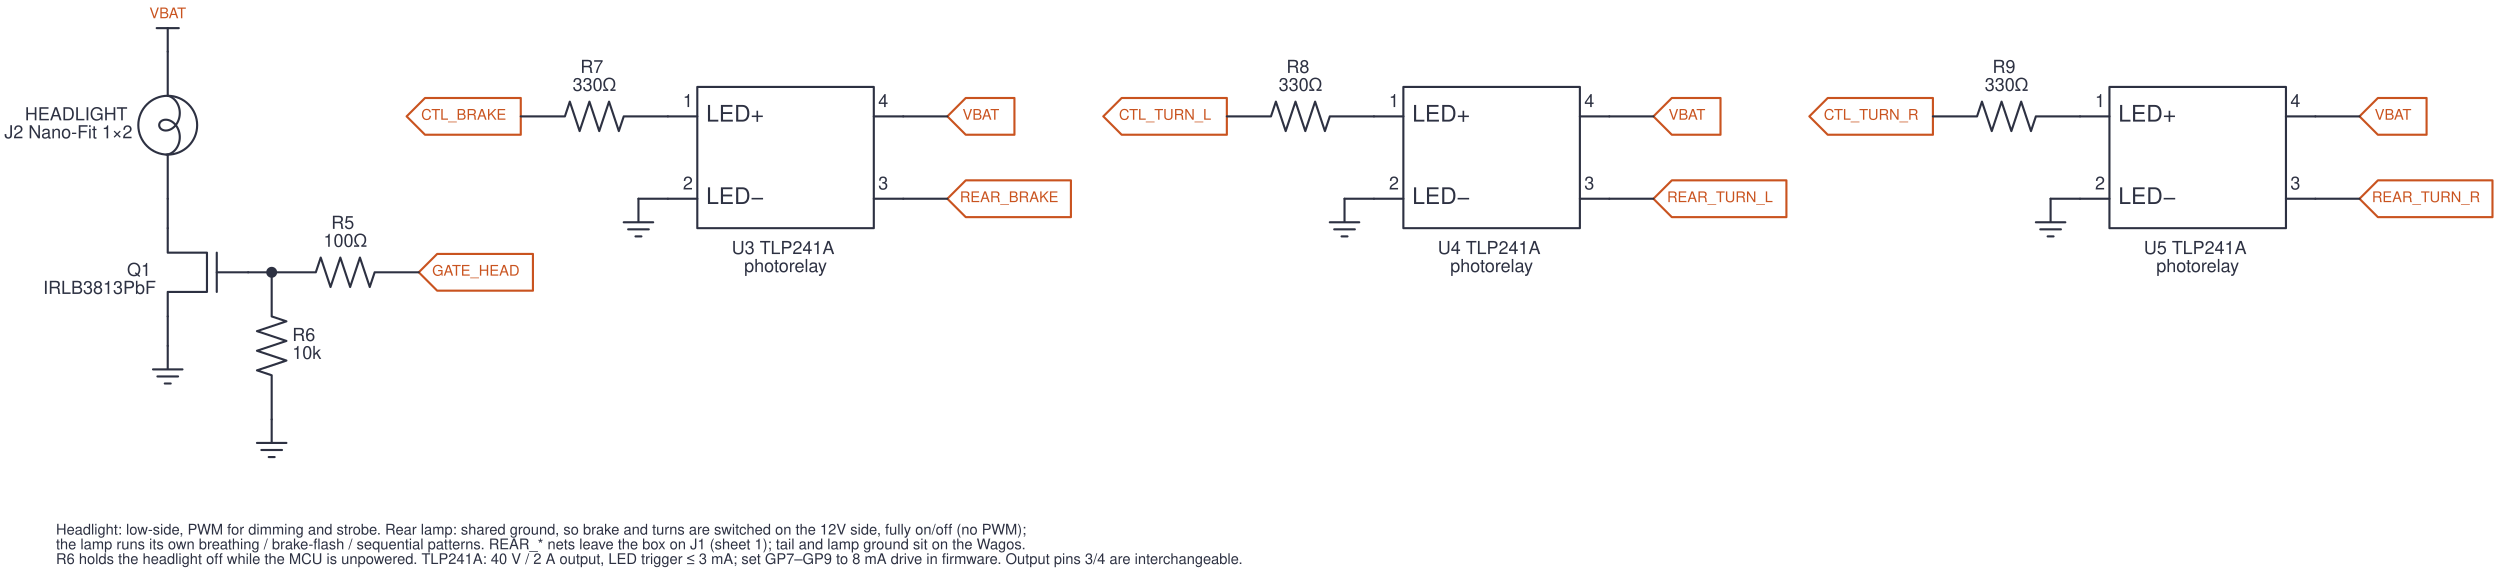
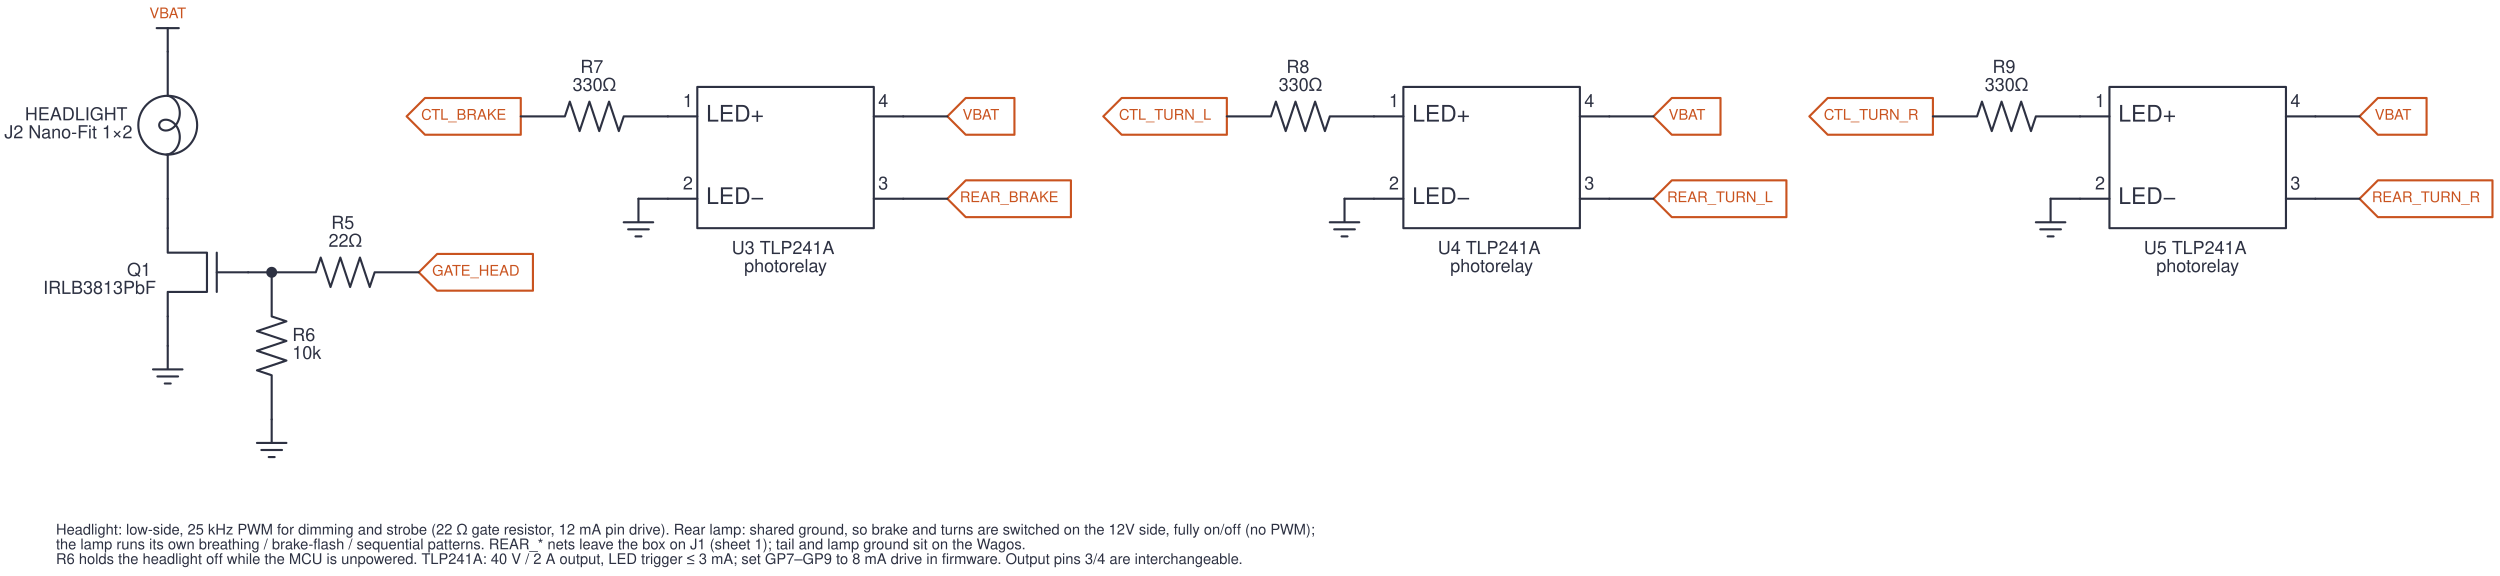
<svg xmlns="http://www.w3.org/2000/svg" xml:lang="en" height="352.1pt" width="1529.588pt" viewBox="-102.628 -103.6 1529.588 352.1" style="background-color:white;">
  <circle cx="-0" cy="-27" r="18" style="stroke:#2d3142;fill:none;stroke-width:1.3;stroke-dasharray:-;" />
  <polygon points="153.6,63 164.85,51.75 223.44,51.75 223.44,74.25 164.85,74.25 " style="stroke:#c9531f;fill:none;stroke-width:1.3;stroke-dasharray:-;stroke-linecap:round;stroke-linejoin:round;" />
  <polygon points="157.41,-43.65 216,-43.65 216,-21.15 157.41,-21.15 146.16,-32.4 " style="stroke:#c9531f;fill:none;stroke-width:1.3;stroke-dasharray:-;stroke-linecap:round;stroke-linejoin:round;" />
  <polygon points="477,-32.4 488.25,-43.65 518.04,-43.65 518.04,-21.15 488.25,-21.15 " style="stroke:#c9531f;fill:none;stroke-width:1.3;stroke-dasharray:-;stroke-linecap:round;stroke-linejoin:round;" />
  <polygon points="477,18 488.25,6.75 552.6,6.75 552.6,29.25 488.25,29.25 " style="stroke:#c9531f;fill:none;stroke-width:1.3;stroke-dasharray:-;stroke-linecap:round;stroke-linejoin:round;" />
  <polygon points="583.65,-43.65 648,-43.65 648,-21.15 583.65,-21.15 572.4,-32.4 " style="stroke:#c9531f;fill:none;stroke-width:1.3;stroke-dasharray:-;stroke-linecap:round;stroke-linejoin:round;" />
  <polygon points="909,-32.4 920.25,-43.65 950.04,-43.65 950.04,-21.15 920.25,-21.15 " style="stroke:#c9531f;fill:none;stroke-width:1.3;stroke-dasharray:-;stroke-linecap:round;stroke-linejoin:round;" />
  <polygon points="909,18 920.25,6.75 990.36,6.75 990.36,29.25 920.25,29.25 " style="stroke:#c9531f;fill:none;stroke-width:1.3;stroke-dasharray:-;stroke-linecap:round;stroke-linejoin:round;" />
  <polygon points="1015.65,-43.65 1080,-43.65 1080,-21.15 1015.65,-21.15 1004.4,-32.4 " style="stroke:#c9531f;fill:none;stroke-width:1.3;stroke-dasharray:-;stroke-linecap:round;stroke-linejoin:round;" />
  <polygon points="1341,-32.4 1352.25,-43.65 1382.04,-43.65 1382.04,-21.15 1352.25,-21.15 " style="stroke:#c9531f;fill:none;stroke-width:1.3;stroke-dasharray:-;stroke-linecap:round;stroke-linejoin:round;" />
  <polygon points="1341,18 1352.25,6.75 1422.36,6.75 1422.36,29.25 1352.25,29.25 " style="stroke:#c9531f;fill:none;stroke-width:1.3;stroke-dasharray:-;stroke-linecap:round;stroke-linejoin:round;" />
  <path d="M 0.0,-72.0 L 0,-86.4" style="stroke:#2d3142;fill:none;stroke-width:1.3;stroke-dasharray:-;stroke-linecap:round;stroke-linejoin:round;" />
  <path d="M 0.0,-86.4 L -6.75,-86.4" style="stroke:#2d3142;fill:none;stroke-width:1.3;stroke-dasharray:-;stroke-linecap:round;stroke-linejoin:round;" />
  <path d="M 0.0,-86.4 L 6.75,-86.4" style="stroke:#2d3142;fill:none;stroke-width:1.3;stroke-dasharray:-;stroke-linecap:round;stroke-linejoin:round;" />
  <path d="M 0.0,-72.0 L -0,-45 L -0,-45 M -0,-9 L -0,-9 L -0,18" style="stroke:#2d3142;fill:none;stroke-width:1.3;stroke-dasharray:-;stroke-linecap:round;stroke-linejoin:round;" />
  <path d="M -4.9598195365467806e-15,-45.0 L 0.626,-44.844 L 1.256,-44.623 L 1.884,-44.336 L 2.505,-43.983 L 3.11,-43.566 L 3.696,-43.088 L 4.255,-42.549 L 4.782,-41.953 L 5.272,-41.305 L 5.721,-40.607 L 6.122,-39.865 L 6.473,-39.083 L 6.77,-38.268 L 7.01,-37.425 L 7.19,-36.559 L 7.309,-35.678 L 7.366,-34.788 L 7.359,-33.895 L 7.29,-33.006 L 7.158,-32.128 L 6.966,-31.266 L 6.714,-30.428 L 6.406,-29.619 L 6.045,-28.845 L 5.634,-28.112 L 5.177,-27.424 L 4.678,-26.785 L 4.144,-26.201 L 3.579,-25.674 L 2.989,-25.208 L 2.38,-24.804 L 1.758,-24.465 L 1.128,-24.191 L 0.499,-23.983 L -0.126,-23.84 L -0.738,-23.762 L -1.332,-23.747 L -1.902,-23.793 L -2.442,-23.897 L -2.947,-24.056 L -3.412,-24.265 L -3.832,-24.521 L -4.203,-24.817 L -4.521,-25.15 L -4.783,-25.514 L -4.986,-25.901 L -5.129,-26.307 L -5.21,-26.724 L -5.228,-27.147 L -5.183,-27.568 L -5.075,-27.981 L -4.906,-28.379 L -4.676,-28.757 L -4.39,-29.108 L -4.048,-29.426 L -3.656,-29.706 L -3.216,-29.942 L -2.733,-30.13 L -2.212,-30.265 L -1.659,-30.345 L -1.078,-30.364 L -0.475,-30.323 L 0.143,-30.217 L 0.77,-30.046 L 1.401,-29.809 L 2.028,-29.507 L 2.645,-29.14 L 3.247,-28.709 L 3.827,-28.216 L 4.379,-27.664 L 4.898,-27.056 L 5.379,-26.395 L 5.817,-25.687 L 6.207,-24.935 L 6.546,-24.145 L 6.83,-23.323 L 7.056,-22.474 L 7.223,-21.605 L 7.328,-20.721 L 7.37,-19.83 L 7.349,-18.937 L 7.265,-18.05 L 7.12,-17.175 L 6.913,-16.318 L 6.648,-15.486 L 6.328,-14.685 L 5.955,-13.92 L 5.532,-13.196 L 5.066,-12.519 L 4.559,-11.893 L 4.017,-11.322 L 3.446,-10.809 L 2.851,-10.356 L 2.238,-9.967 L 1.613,-9.643 L 0.983,-9.384 L 0.354,-9.191 L -0.268,-9.063 L -0.876,-9" style="stroke:#2d3142;fill:none;stroke-width:1.3;stroke-dasharray:-;stroke-linecap:round;stroke-linejoin:round;" />
  <path d="M -1.6532731788489267e-14,18.0 L -0,27 L -0,36" style="stroke:#2d3142;fill:none;stroke-width:1.3;stroke-dasharray:-;stroke-linecap:round;stroke-linejoin:round;" />
  <path d="M -1.983927814618712e-14,36.0 L -0,51 L 24,51 L 24,75 L -0,75 L -0,90" style="stroke:#2d3142;fill:none;stroke-width:1.3;stroke-dasharray:-;stroke-linecap:round;stroke-linejoin:round;" />
  <path d="M 30,51 L 30,75" style="stroke:#2d3142;fill:none;stroke-width:1.3;stroke-dasharray:-;stroke-linecap:round;stroke-linejoin:round;" />
  <path d="M 30,63.0 L 49.2,63" style="stroke:#2d3142;fill:none;stroke-width:1.3;stroke-dasharray:-;stroke-linecap:round;stroke-linejoin:round;" />
  <path d="M -1.983927814618712e-14,90.0 L -0,99 L -0,108" style="stroke:#2d3142;fill:none;stroke-width:1.3;stroke-dasharray:-;stroke-linecap:round;stroke-linejoin:round;" />
  <path d="M -2.314582450388497e-14,108.0 L -0,122.4 L -9,122.4 L 9,122.4 M -6.3,126.72 L 6.3,126.72 M -1.8,131.04 L 1.8,131.04" style="stroke:#2d3142;fill:none;stroke-width:1.3;stroke-dasharray:-;stroke-linecap:round;stroke-linejoin:round;" />
  <path d="M 49.2,63.0 L 56.4,63 L 63.6,63" style="stroke:#2d3142;fill:none;stroke-width:1.3;stroke-dasharray:-;stroke-linecap:round;stroke-linejoin:round;" />
  <path d="M 63.6,63.0 L 90.6,63 L 93.6,54 L 99.6,72 L 105.6,54 L 111.6,72 L 117.6,54 L 123.6,72 L 126.6,63 L 153.6,63" style="stroke:#2d3142;fill:none;stroke-width:1.3;stroke-dasharray:-;stroke-linecap:round;stroke-linejoin:round;" />
  <path d="M 63.6,63.0 L 63.6,90 L 72.6,93 L 54.6,99 L 72.6,105 L 54.6,111 L 72.6,117 L 54.6,123 L 63.6,126 L 63.6,153" style="stroke:#2d3142;fill:none;stroke-width:1.3;stroke-dasharray:-;stroke-linecap:round;stroke-linejoin:round;" />
  <path d="M 63.6,153.0 L 63.6,167.4 L 54.6,167.4 L 72.6,167.4 M 57.3,171.72 L 69.9,171.72 M 61.8,176.04 L 65.4,176.04" style="stroke:#2d3142;fill:none;stroke-width:1.3;stroke-dasharray:-;stroke-linecap:round;stroke-linejoin:round;" />
  <path d="M 324.0,36.0 L 432,36 L 432,-50.4 L 324,-50.4 L 324,36" style="stroke:#2d3142;fill:none;stroke-width:1.3;stroke-dasharray:-;stroke-linecap:round;stroke-linejoin:round;" />
  <path d="M 324.0,-32.4 L 306,-32.4" style="stroke:#2d3142;fill:none;stroke-width:1.3;stroke-dasharray:-;stroke-linecap:round;stroke-linejoin:round;" />
  <path d="M 324.0,18.0 L 306,18" style="stroke:#2d3142;fill:none;stroke-width:1.3;stroke-dasharray:-;stroke-linecap:round;stroke-linejoin:round;" />
  <path d="M 432.0,-32.4 L 450,-32.4" style="stroke:#2d3142;fill:none;stroke-width:1.3;stroke-dasharray:-;stroke-linecap:round;stroke-linejoin:round;" />
  <path d="M 432.0,18.0 L 450,18" style="stroke:#2d3142;fill:none;stroke-width:1.3;stroke-dasharray:-;stroke-linecap:round;stroke-linejoin:round;" />
  <path d="M 306.0,-32.4 L 279,-32.4 L 276,-23.4 L 270,-41.4 L 264,-23.4 L 258,-41.4 L 252,-23.4 L 246,-41.4 L 243,-32.4 L 216,-32.4" style="stroke:#2d3142;fill:none;stroke-width:1.3;stroke-dasharray:-;stroke-linecap:round;stroke-linejoin:round;" />
  <path d="M 306.0,18.0 L 297,18 L 288,18" style="stroke:#2d3142;fill:none;stroke-width:1.3;stroke-dasharray:-;stroke-linecap:round;stroke-linejoin:round;" />
  <path d="M 288.0,18 L 288,32.4 L 279,32.4 L 297,32.4 M 281.7,36.72 L 294.3,36.72 M 286.2,41.04 L 289.8,41.04" style="stroke:#2d3142;fill:none;stroke-width:1.3;stroke-dasharray:-;stroke-linecap:round;stroke-linejoin:round;" />
  <path d="M 450.0,-32.4 L 463.5,-32.4 L 477,-32.4" style="stroke:#2d3142;fill:none;stroke-width:1.3;stroke-dasharray:-;stroke-linecap:round;stroke-linejoin:round;" />
  <path d="M 450.0,18.0 L 463.5,18 L 477,18" style="stroke:#2d3142;fill:none;stroke-width:1.3;stroke-dasharray:-;stroke-linecap:round;stroke-linejoin:round;" />
  <path d="M 756.0,36.0 L 864,36 L 864,-50.4 L 756,-50.4 L 756,36" style="stroke:#2d3142;fill:none;stroke-width:1.3;stroke-dasharray:-;stroke-linecap:round;stroke-linejoin:round;" />
  <path d="M 756.0,-32.4 L 738,-32.4" style="stroke:#2d3142;fill:none;stroke-width:1.3;stroke-dasharray:-;stroke-linecap:round;stroke-linejoin:round;" />
  <path d="M 756.0,18.0 L 738,18" style="stroke:#2d3142;fill:none;stroke-width:1.3;stroke-dasharray:-;stroke-linecap:round;stroke-linejoin:round;" />
  <path d="M 864.0,-32.4 L 882,-32.4" style="stroke:#2d3142;fill:none;stroke-width:1.3;stroke-dasharray:-;stroke-linecap:round;stroke-linejoin:round;" />
  <path d="M 864.0,18.0 L 882,18" style="stroke:#2d3142;fill:none;stroke-width:1.3;stroke-dasharray:-;stroke-linecap:round;stroke-linejoin:round;" />
  <path d="M 738.0,-32.4 L 711,-32.4 L 708,-23.4 L 702,-41.4 L 696,-23.4 L 690,-41.4 L 684,-23.4 L 678,-41.4 L 675,-32.4 L 648,-32.4" style="stroke:#2d3142;fill:none;stroke-width:1.3;stroke-dasharray:-;stroke-linecap:round;stroke-linejoin:round;" />
  <path d="M 738.0,18.0 L 729,18 L 720,18" style="stroke:#2d3142;fill:none;stroke-width:1.3;stroke-dasharray:-;stroke-linecap:round;stroke-linejoin:round;" />
  <path d="M 720.0,18 L 720,32.4 L 711,32.4 L 729,32.4 M 713.7,36.72 L 726.3,36.72 M 718.2,41.04 L 721.8,41.04" style="stroke:#2d3142;fill:none;stroke-width:1.3;stroke-dasharray:-;stroke-linecap:round;stroke-linejoin:round;" />
  <path d="M 882.0,-32.4 L 895.5,-32.4 L 909,-32.4" style="stroke:#2d3142;fill:none;stroke-width:1.3;stroke-dasharray:-;stroke-linecap:round;stroke-linejoin:round;" />
  <path d="M 882.0,18.0 L 895.5,18 L 909,18" style="stroke:#2d3142;fill:none;stroke-width:1.3;stroke-dasharray:-;stroke-linecap:round;stroke-linejoin:round;" />
  <path d="M 1188.0,36.0 L 1296,36 L 1296,-50.4 L 1188,-50.4 L 1188,36" style="stroke:#2d3142;fill:none;stroke-width:1.3;stroke-dasharray:-;stroke-linecap:round;stroke-linejoin:round;" />
  <path d="M 1188.0,-32.4 L 1170,-32.4" style="stroke:#2d3142;fill:none;stroke-width:1.3;stroke-dasharray:-;stroke-linecap:round;stroke-linejoin:round;" />
  <path d="M 1188.0,18.0 L 1170,18" style="stroke:#2d3142;fill:none;stroke-width:1.3;stroke-dasharray:-;stroke-linecap:round;stroke-linejoin:round;" />
  <path d="M 1296.0,-32.4 L 1314,-32.4" style="stroke:#2d3142;fill:none;stroke-width:1.3;stroke-dasharray:-;stroke-linecap:round;stroke-linejoin:round;" />
  <path d="M 1296.0,18.0 L 1314,18" style="stroke:#2d3142;fill:none;stroke-width:1.3;stroke-dasharray:-;stroke-linecap:round;stroke-linejoin:round;" />
  <path d="M 1170.0,-32.4 L 1143,-32.4 L 1140,-23.4 L 1134,-41.4 L 1128,-23.4 L 1122,-41.4 L 1116,-23.4 L 1110,-41.4 L 1107,-32.4 L 1080,-32.4" style="stroke:#2d3142;fill:none;stroke-width:1.3;stroke-dasharray:-;stroke-linecap:round;stroke-linejoin:round;" />
  <path d="M 1170.0,18.0 L 1161,18 L 1152,18" style="stroke:#2d3142;fill:none;stroke-width:1.3;stroke-dasharray:-;stroke-linecap:round;stroke-linejoin:round;" />
  <path d="M 1152.0,18 L 1152,32.4 L 1143,32.4 L 1161,32.4 M 1145.7,36.72 L 1158.3,36.72 M 1150.2,41.04 L 1153.8,41.04" style="stroke:#2d3142;fill:none;stroke-width:1.3;stroke-dasharray:-;stroke-linecap:round;stroke-linejoin:round;" />
  <path d="M 1314.0,-32.4 L 1327.5,-32.4 L 1341,-32.4" style="stroke:#2d3142;fill:none;stroke-width:1.3;stroke-dasharray:-;stroke-linecap:round;stroke-linejoin:round;" />
  <path d="M 1314.0,18.0 L 1327.5,18 L 1341,18" style="stroke:#2d3142;fill:none;stroke-width:1.3;stroke-dasharray:-;stroke-linecap:round;stroke-linejoin:round;" />
  <text x="0.0" y="-99.0" dominant-baseline="ideographic" fill="#c9531f" font-size="9" font-family="Geist, Helvetica, Arial, sans-serif" text-anchor="middle">
    <tspan x="0.0" dy="9">VBAT</tspan>
  </text>
  <text x="-21.6" y="-43.5" dominant-baseline="central" fill="#2d3142" font-size="11" font-family="Geist, Helvetica, Arial, sans-serif" text-anchor="end">
    <tspan x="-21.6" dy="11">HEADLIGHT</tspan>
    <tspan x="-21.6" dy="11">J2 Nano-Fit 1×2</tspan>
  </text>
  <text x="-7.2" y="57.2" dominant-baseline="ideographic" fill="#2d3142" font-size="11" font-family="Geist, Helvetica, Arial, sans-serif" text-anchor="end">
    <tspan x="-7.2" dy="11">Q1</tspan>
    <tspan x="-7.2" dy="11">IRLB3813PbF</tspan>
  </text>
  <text x="108.6" y="28.4" dominant-baseline="ideographic" fill="#2d3142" font-size="11" font-family="Geist, Helvetica, Arial, sans-serif" text-anchor="middle">
    <tspan x="108.6" dy="11">R5</tspan>
-     <tspan x="108.6" dy="11">100Ω</tspan>
+     <tspan x="108.6" dy="11">22Ω</tspan>
  </text>
  <text x="188.52" y="54.0" dominant-baseline="central" fill="#c9531f" font-size="9" font-family="Geist, Helvetica, Arial, sans-serif" text-anchor="middle">
    <tspan x="188.52" dy="9">GATE_HEAD</tspan>
  </text>
  <text x="76.2" y="91.5" dominant-baseline="central" fill="#2d3142" font-size="11" font-family="Geist, Helvetica, Arial, sans-serif" text-anchor="start">
    <tspan x="76.2" dy="11">R6</tspan>
    <tspan x="76.2" dy="11">10k</tspan>
  </text>
  <text x="321.3" y="-46.1" dominant-baseline="ideographic" fill="#2d3142" font-size="11" font-family="Geist, Helvetica, Arial, sans-serif" text-anchor="end">
    <tspan x="321.3" dy="11">1</tspan>
  </text>
  <text x="329.4" y="-46.4" dominant-baseline="central" fill="#2d3142" font-size="14" font-family="Geist, Helvetica, Arial, sans-serif" text-anchor="start">
    <tspan x="329.4" dy="14">LED+</tspan>
  </text>
  <text x="321.3" y="4.3" dominant-baseline="ideographic" fill="#2d3142" font-size="11" font-family="Geist, Helvetica, Arial, sans-serif" text-anchor="end">
    <tspan x="321.3" dy="11">2</tspan>
  </text>
  <text x="329.4" y="4.0" dominant-baseline="central" fill="#2d3142" font-size="14" font-family="Geist, Helvetica, Arial, sans-serif" text-anchor="start">
    <tspan x="329.4" dy="14">LED−</tspan>
  </text>
  <text x="434.7" y="-46.1" dominant-baseline="ideographic" fill="#2d3142" font-size="11" font-family="Geist, Helvetica, Arial, sans-serif" text-anchor="start">
    <tspan x="434.7" dy="11">4</tspan>
  </text>
  <text x="434.7" y="4.3" dominant-baseline="ideographic" fill="#2d3142" font-size="11" font-family="Geist, Helvetica, Arial, sans-serif" text-anchor="start">
    <tspan x="434.7" dy="11">3</tspan>
  </text>
  <text x="378.0" y="35.8" dominant-baseline="hanging" fill="#2d3142" font-size="11" font-family="Geist, Helvetica, Arial, sans-serif" text-anchor="middle">
    <tspan x="378.0" dy="11">U3  TLP241A</tspan>
    <tspan x="378.0" dy="11">photorelay</tspan>
  </text>
  <text x="261.0" y="-67.0" dominant-baseline="ideographic" fill="#2d3142" font-size="11" font-family="Geist, Helvetica, Arial, sans-serif" text-anchor="middle">
    <tspan x="261.0" dy="11">R7</tspan>
    <tspan x="261.0" dy="11">330Ω</tspan>
  </text>
  <text x="181.08" y="-41.4" dominant-baseline="central" fill="#c9531f" font-size="9" font-family="Geist, Helvetica, Arial, sans-serif" text-anchor="middle">
    <tspan x="181.08" dy="9">CTL_BRAKE</tspan>
  </text>
  <text x="497.52" y="-41.4" dominant-baseline="central" fill="#c9531f" font-size="9" font-family="Geist, Helvetica, Arial, sans-serif" text-anchor="middle">
    <tspan x="497.52" dy="9">VBAT</tspan>
  </text>
  <text x="514.8" y="9.0" dominant-baseline="central" fill="#c9531f" font-size="9" font-family="Geist, Helvetica, Arial, sans-serif" text-anchor="middle">
    <tspan x="514.8" dy="9">REAR_BRAKE</tspan>
  </text>
  <text x="753.3" y="-46.1" dominant-baseline="ideographic" fill="#2d3142" font-size="11" font-family="Geist, Helvetica, Arial, sans-serif" text-anchor="end">
    <tspan x="753.3" dy="11">1</tspan>
  </text>
  <text x="761.4" y="-46.4" dominant-baseline="central" fill="#2d3142" font-size="14" font-family="Geist, Helvetica, Arial, sans-serif" text-anchor="start">
    <tspan x="761.4" dy="14">LED+</tspan>
  </text>
  <text x="753.3" y="4.3" dominant-baseline="ideographic" fill="#2d3142" font-size="11" font-family="Geist, Helvetica, Arial, sans-serif" text-anchor="end">
    <tspan x="753.3" dy="11">2</tspan>
  </text>
  <text x="761.4" y="4.0" dominant-baseline="central" fill="#2d3142" font-size="14" font-family="Geist, Helvetica, Arial, sans-serif" text-anchor="start">
    <tspan x="761.4" dy="14">LED−</tspan>
  </text>
  <text x="866.7" y="-46.1" dominant-baseline="ideographic" fill="#2d3142" font-size="11" font-family="Geist, Helvetica, Arial, sans-serif" text-anchor="start">
    <tspan x="866.7" dy="11">4</tspan>
  </text>
  <text x="866.7" y="4.3" dominant-baseline="ideographic" fill="#2d3142" font-size="11" font-family="Geist, Helvetica, Arial, sans-serif" text-anchor="start">
    <tspan x="866.7" dy="11">3</tspan>
  </text>
  <text x="810.0" y="35.8" dominant-baseline="hanging" fill="#2d3142" font-size="11" font-family="Geist, Helvetica, Arial, sans-serif" text-anchor="middle">
    <tspan x="810.0" dy="11">U4  TLP241A</tspan>
    <tspan x="810.0" dy="11">photorelay</tspan>
  </text>
  <text x="693.0" y="-67.0" dominant-baseline="ideographic" fill="#2d3142" font-size="11" font-family="Geist, Helvetica, Arial, sans-serif" text-anchor="middle">
    <tspan x="693.0" dy="11">R8</tspan>
    <tspan x="693.0" dy="11">330Ω</tspan>
  </text>
  <text x="610.2" y="-41.4" dominant-baseline="central" fill="#c9531f" font-size="9" font-family="Geist, Helvetica, Arial, sans-serif" text-anchor="middle">
    <tspan x="610.2" dy="9">CTL_TURN_L</tspan>
  </text>
  <text x="929.52" y="-41.4" dominant-baseline="central" fill="#c9531f" font-size="9" font-family="Geist, Helvetica, Arial, sans-serif" text-anchor="middle">
    <tspan x="929.52" dy="9">VBAT</tspan>
  </text>
  <text x="949.68" y="9.0" dominant-baseline="central" fill="#c9531f" font-size="9" font-family="Geist, Helvetica, Arial, sans-serif" text-anchor="middle">
    <tspan x="949.68" dy="9">REAR_TURN_L</tspan>
  </text>
  <text x="1185.3" y="-46.1" dominant-baseline="ideographic" fill="#2d3142" font-size="11" font-family="Geist, Helvetica, Arial, sans-serif" text-anchor="end">
    <tspan x="1185.3" dy="11">1</tspan>
  </text>
  <text x="1193.4" y="-46.4" dominant-baseline="central" fill="#2d3142" font-size="14" font-family="Geist, Helvetica, Arial, sans-serif" text-anchor="start">
    <tspan x="1193.4" dy="14">LED+</tspan>
  </text>
  <text x="1185.3" y="4.3" dominant-baseline="ideographic" fill="#2d3142" font-size="11" font-family="Geist, Helvetica, Arial, sans-serif" text-anchor="end">
    <tspan x="1185.3" dy="11">2</tspan>
  </text>
  <text x="1193.4" y="4.0" dominant-baseline="central" fill="#2d3142" font-size="14" font-family="Geist, Helvetica, Arial, sans-serif" text-anchor="start">
    <tspan x="1193.4" dy="14">LED−</tspan>
  </text>
  <text x="1298.7" y="-46.1" dominant-baseline="ideographic" fill="#2d3142" font-size="11" font-family="Geist, Helvetica, Arial, sans-serif" text-anchor="start">
    <tspan x="1298.7" dy="11">4</tspan>
  </text>
  <text x="1298.7" y="4.3" dominant-baseline="ideographic" fill="#2d3142" font-size="11" font-family="Geist, Helvetica, Arial, sans-serif" text-anchor="start">
    <tspan x="1298.7" dy="11">3</tspan>
  </text>
  <text x="1242.0" y="35.8" dominant-baseline="hanging" fill="#2d3142" font-size="11" font-family="Geist, Helvetica, Arial, sans-serif" text-anchor="middle">
    <tspan x="1242.0" dy="11">U5  TLP241A</tspan>
    <tspan x="1242.0" dy="11">photorelay</tspan>
  </text>
  <text x="1125.0" y="-67.0" dominant-baseline="ideographic" fill="#2d3142" font-size="11" font-family="Geist, Helvetica, Arial, sans-serif" text-anchor="middle">
    <tspan x="1125.0" dy="11">R9</tspan>
    <tspan x="1125.0" dy="11">330Ω</tspan>
  </text>
  <text x="1042.2" y="-41.4" dominant-baseline="central" fill="#c9531f" font-size="9" font-family="Geist, Helvetica, Arial, sans-serif" text-anchor="middle">
    <tspan x="1042.2" dy="9">CTL_TURN_R</tspan>
  </text>
  <text x="1361.52" y="-41.4" dominant-baseline="central" fill="#c9531f" font-size="9" font-family="Geist, Helvetica, Arial, sans-serif" text-anchor="middle">
    <tspan x="1361.52" dy="9">VBAT</tspan>
  </text>
  <text x="1381.68" y="9.0" dominant-baseline="central" fill="#c9531f" font-size="9" font-family="Geist, Helvetica, Arial, sans-serif" text-anchor="middle">
    <tspan x="1381.68" dy="9">REAR_TURN_R</tspan>
  </text>
  <text x="-68.4" y="212.4" dominant-baseline="central" fill="#2d3142" font-size="9" font-family="Geist, Helvetica, Arial, sans-serif" text-anchor="start">
-     <tspan x="-68.4" dy="9">Headlight: low-side, PWM for dimming and strobe. Rear lamp: shared ground, so brake and turns are switched on the 12V side, fully on/off (no PWM);</tspan>
+     <tspan x="-68.4" dy="9">Headlight: low-side, 25 kHz PWM for dimming and strobe (22 Ω gate resistor, 12 mA pin drive). Rear lamp: shared ground, so brake and turns are switched on the 12V side, fully on/off (no PWM);</tspan>
    <tspan x="-68.4" dy="9">the lamp runs its own breathing / brake-flash / sequential patterns. REAR_* nets leave the box on J1 (sheet 1); tail and lamp ground sit on the Wagos.</tspan>
    <tspan x="-68.4" dy="9">R6 holds the headlight off while the MCU is unpowered. TLP241A: 40 V / 2 A output, LED trigger ≤ 3 mA; set GP7–GP9 to 8 mA drive in firmware. Output pins 3/4 are interchangeable.</tspan>
  </text>
  <circle cx="63.6" cy="63" r="2.7" style="stroke:#2d3142;fill:#2d3142;stroke-width:1.3;stroke-dasharray:-;" />
</svg>
